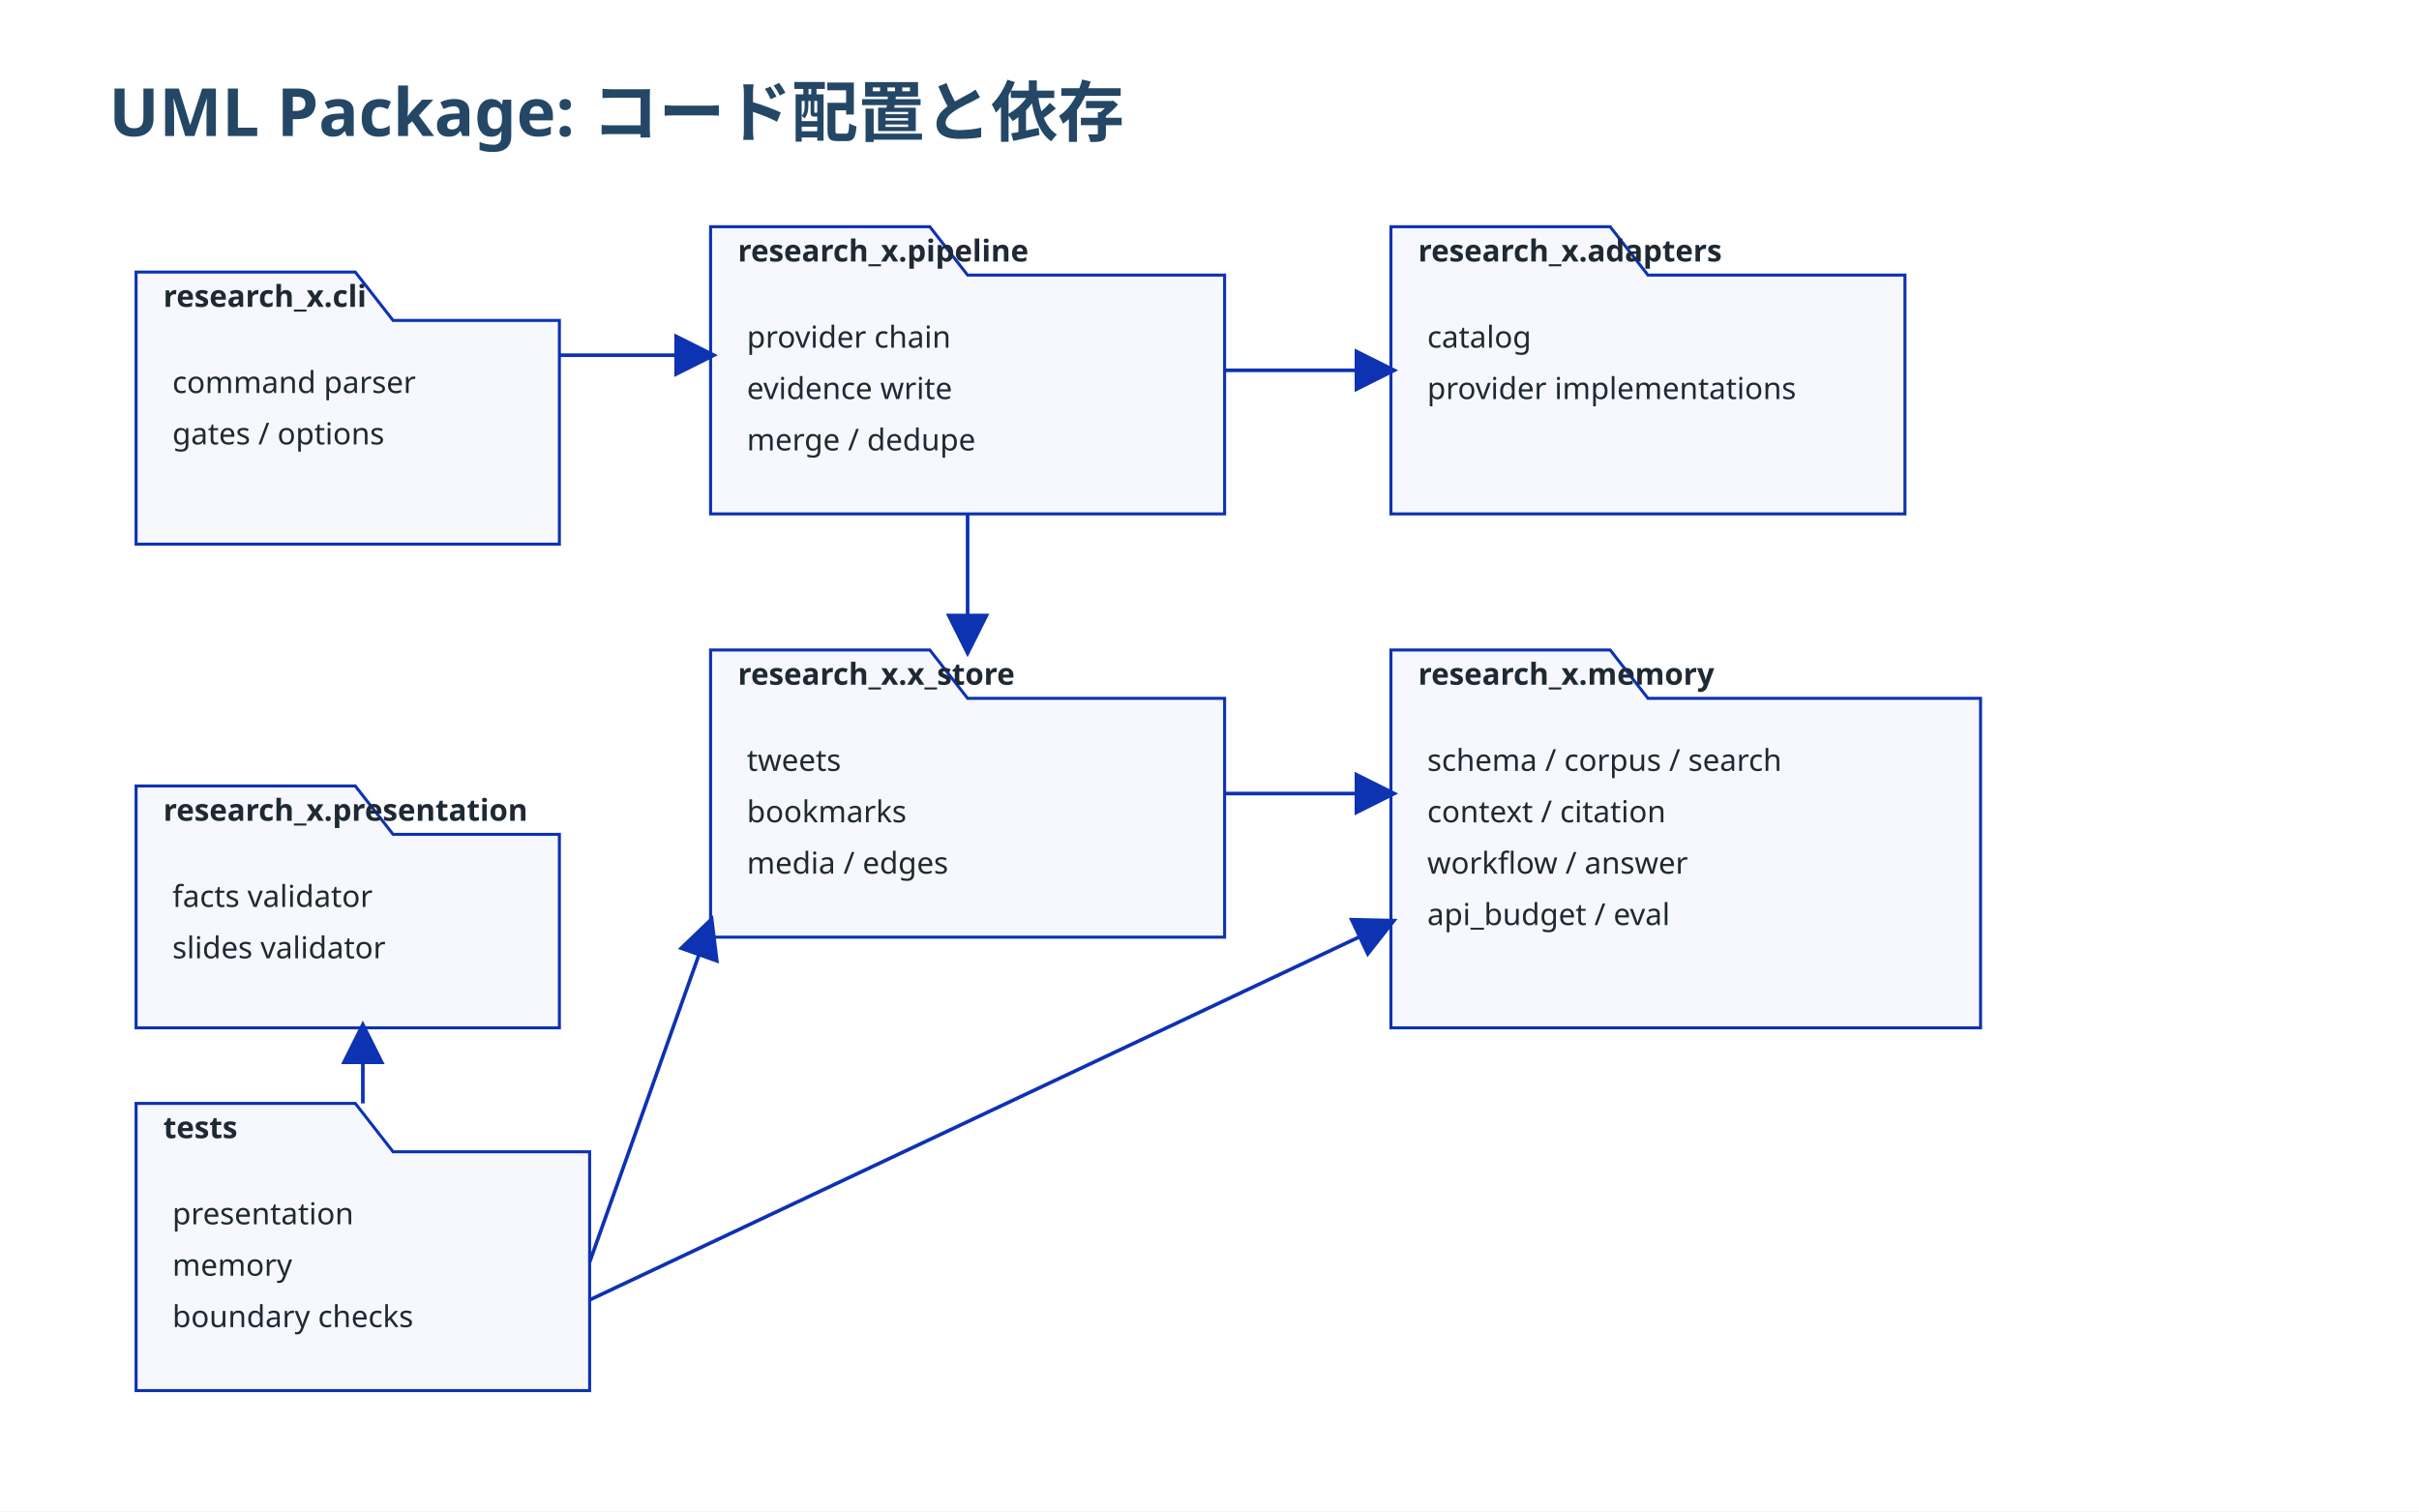
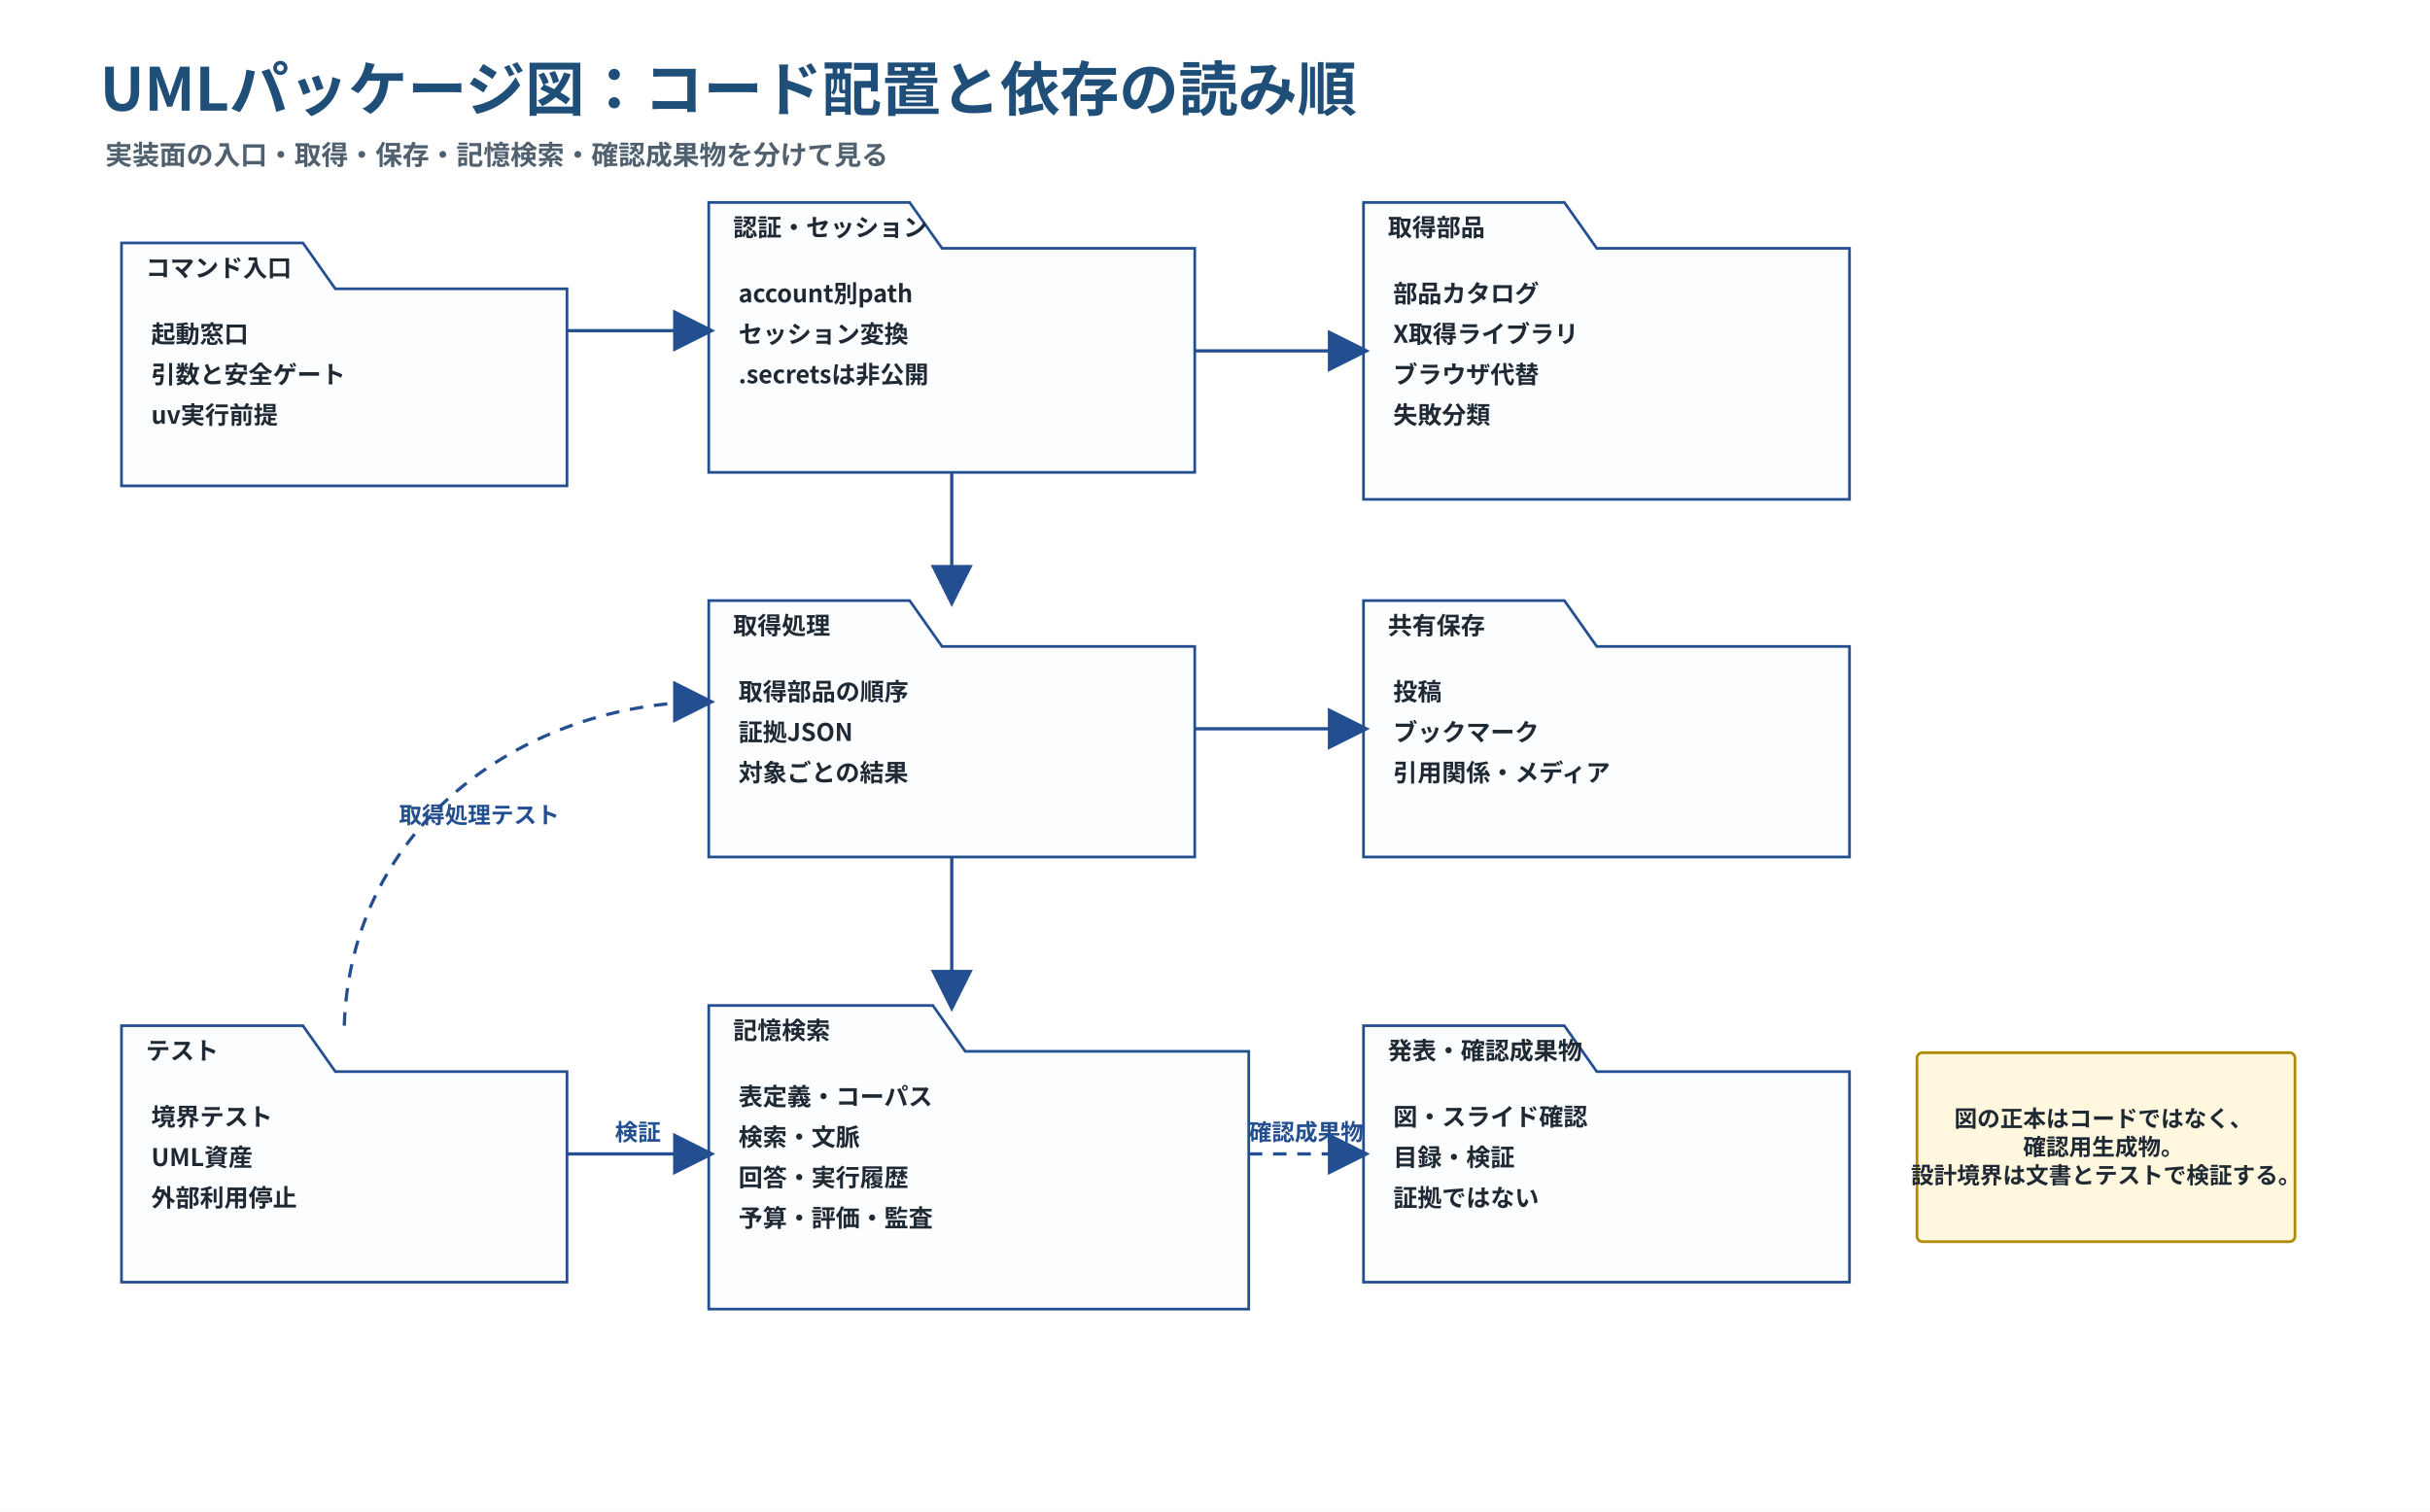
- <svg xmlns="http://www.w3.org/2000/svg" width="1600" height="1000" viewBox="0 0 1600 1000">
+ <svg xmlns="http://www.w3.org/2000/svg" width="1800" height="1120" viewBox="0 0 1800 1120">
  <defs>
-     <marker id="arrow" markerWidth="12" markerHeight="12" refX="10" refY="6" orient="auto">
-       <path d="M0,0 L12,6 L0,12 Z" fill="#0d32b2" />
+     <marker id="arrow" markerWidth="13" markerHeight="13" refX="11" refY="6.5" orient="auto">
+       <path d="M0,0 L13,6.5 L0,13 Z" fill="#234e8f" />
    </marker>
    <marker id="openArrow" markerWidth="14" markerHeight="14" refX="12" refY="7" orient="auto">
-       <path d="M1,1 L13,7 L1,13" fill="none" stroke="#0d32b2" stroke-width="2" />
+       <path d="M1,1 L13,7 L1,13" fill="none" stroke="#234e8f" stroke-width="2" />
    </marker>
    <style>
-     text { font-family: "Yu Gothic", "Meiryo", "Aptos", "Segoe UI", sans-serif; }
+     text { font-family: "Yu Gothic", "Meiryo", "Noto Sans CJK JP", "Aptos", "Segoe UI", sans-serif; }
  </style>
  </defs>
  <rect width="100%" height="100%" fill="#ffffff" />
-   <text x="72" y="90" font-size="44" font-weight="700" text-anchor="start" fill="#244766">
-     <tspan x="72" dy="0">UML Package: コード配置と依存</tspan>
+   <text x="74" y="82" font-size="44" font-weight="800" text-anchor="start" fill="#1f4e79">
+     <tspan x="74" dy="0">UMLパッケージ図：コード配置と依存の読み順</tspan>
  </text>
-   <path d="M90 212 L90 360 L370 360 L370 212 L260 212 L235 180 L90 180 Z" fill="#f7f8fe" stroke="#0d32b2" stroke-width="2" />
-   <text x="108" y="203" font-size="20" font-weight="700" text-anchor="start" fill="#1f2933">
-     <tspan x="108" dy="0">research_x.cli</tspan>
+   <text x="78" y="122" font-size="20" font-weight="600" text-anchor="start" fill="#50606f">
+     <tspan x="78" dy="0">実装面の入口・取得・保存・記憶検索・確認成果物を分けて見る</tspan>
  </text>
-   <text x="114" y="260" font-size="20" font-weight="500" text-anchor="start" fill="#1f2933">
-     <tspan x="114" dy="0">command parser</tspan>
+   <path d="M90 214 L90 360 L420 360 L420 214 L248.4 214 L224.4 180 L90 180 Z" fill="#fbfdff" stroke="#234e8f" stroke-width="2" />
+   <text x="108" y="205" font-size="18" font-weight="800" text-anchor="start" fill="#1f2933">
+     <tspan x="108" dy="0">コマンド入口</tspan>
  </text>
-   <text x="114" y="294" font-size="20" font-weight="500" text-anchor="start" fill="#1f2933">
-     <tspan x="114" dy="0">gates / options</tspan>
+   <text x="112" y="254" font-size="18" font-weight="600" text-anchor="start" fill="#1f2933">
+     <tspan x="112" dy="0">起動窓口</tspan>
  </text>
-   <path d="M470 182 L470 340 L810 340 L810 182 L640 182 L615 150 L470 150 Z" fill="#f7f8fe" stroke="#0d32b2" stroke-width="2" />
-   <text x="488" y="173" font-size="20" font-weight="700" text-anchor="start" fill="#1f2933">
-     <tspan x="488" dy="0">research_x.pipeline</tspan>
+   <text x="112" y="284" font-size="18" font-weight="600" text-anchor="start" fill="#1f2933">
+     <tspan x="112" dy="0">引数と安全ゲート</tspan>
  </text>
-   <text x="494" y="230" font-size="20" font-weight="500" text-anchor="start" fill="#1f2933">
-     <tspan x="494" dy="0">provider chain</tspan>
+   <text x="112" y="314" font-size="18" font-weight="600" text-anchor="start" fill="#1f2933">
+     <tspan x="112" dy="0">uv実行前提</tspan>
  </text>
-   <text x="494" y="264" font-size="20" font-weight="500" text-anchor="start" fill="#1f2933">
-     <tspan x="494" dy="0">evidence write</tspan>
+   <path d="M525 184 L525 350 L885 350 L885 184 L697.8 184 L673.8 150 L525 150 Z" fill="#fbfdff" stroke="#234e8f" stroke-width="2" />
+   <text x="543" y="175" font-size="18" font-weight="800" text-anchor="start" fill="#1f2933">
+     <tspan x="543" dy="0">認証・セッション</tspan>
  </text>
-   <text x="494" y="298" font-size="20" font-weight="500" text-anchor="start" fill="#1f2933">
-     <tspan x="494" dy="0">merge / dedupe</tspan>
+   <text x="547" y="224" font-size="18" font-weight="600" text-anchor="start" fill="#1f2933">
+     <tspan x="547" dy="0">account別path</tspan>
  </text>
-   <path d="M920 182 L920 340 L1260 340 L1260 182 L1090 182 L1065 150 L920 150 Z" fill="#f7f8fe" stroke="#0d32b2" stroke-width="2" />
-   <text x="938" y="173" font-size="20" font-weight="700" text-anchor="start" fill="#1f2933">
-     <tspan x="938" dy="0">research_x.adapters</tspan>
+   <text x="547" y="254" font-size="18" font-weight="600" text-anchor="start" fill="#1f2933">
+     <tspan x="547" dy="0">セッション変換</tspan>
  </text>
-   <text x="944" y="230" font-size="20" font-weight="500" text-anchor="start" fill="#1f2933">
-     <tspan x="944" dy="0">catalog</tspan>
+   <text x="547" y="284" font-size="18" font-weight="600" text-anchor="start" fill="#1f2933">
+     <tspan x="547" dy="0">.secretsは非公開</tspan>
  </text>
-   <text x="944" y="264" font-size="20" font-weight="500" text-anchor="start" fill="#1f2933">
-     <tspan x="944" dy="0">provider implementations</tspan>
+   <path d="M1010 184 L1010 370 L1370 370 L1370 184 L1182.8 184 L1158.8 150 L1010 150 Z" fill="#fbfdff" stroke="#234e8f" stroke-width="2" />
+   <text x="1028" y="175" font-size="18" font-weight="800" text-anchor="start" fill="#1f2933">
+     <tspan x="1028" dy="0">取得部品</tspan>
  </text>
-   <path d="M470 462 L470 620 L810 620 L810 462 L640 462 L615 430 L470 430 Z" fill="#f7f8fe" stroke="#0d32b2" stroke-width="2" />
-   <text x="488" y="453" font-size="20" font-weight="700" text-anchor="start" fill="#1f2933">
-     <tspan x="488" dy="0">research_x.x_store</tspan>
+   <text x="1032" y="224" font-size="18" font-weight="600" text-anchor="start" fill="#1f2933">
+     <tspan x="1032" dy="0">部品カタログ</tspan>
  </text>
-   <text x="494" y="510" font-size="20" font-weight="500" text-anchor="start" fill="#1f2933">
-     <tspan x="494" dy="0">tweets</tspan>
+   <text x="1032" y="254" font-size="18" font-weight="600" text-anchor="start" fill="#1f2933">
+     <tspan x="1032" dy="0">X取得ライブラリ</tspan>
  </text>
-   <text x="494" y="544" font-size="20" font-weight="500" text-anchor="start" fill="#1f2933">
-     <tspan x="494" dy="0">bookmarks</tspan>
+   <text x="1032" y="284" font-size="18" font-weight="600" text-anchor="start" fill="#1f2933">
+     <tspan x="1032" dy="0">ブラウザ代替</tspan>
  </text>
-   <text x="494" y="578" font-size="20" font-weight="500" text-anchor="start" fill="#1f2933">
-     <tspan x="494" dy="0">media / edges</tspan>
+   <text x="1032" y="314" font-size="18" font-weight="600" text-anchor="start" fill="#1f2933">
+     <tspan x="1032" dy="0">失敗分類</tspan>
  </text>
-   <path d="M920 462 L920 680 L1310 680 L1310 462 L1090 462 L1065 430 L920 430 Z" fill="#f7f8fe" stroke="#0d32b2" stroke-width="2" />
-   <text x="938" y="453" font-size="20" font-weight="700" text-anchor="start" fill="#1f2933">
-     <tspan x="938" dy="0">research_x.memory</tspan>
+   <path d="M525 479 L525 635 L885 635 L885 479 L697.8 479 L673.8 445 L525 445 Z" fill="#fbfdff" stroke="#234e8f" stroke-width="2" />
+   <text x="543" y="470" font-size="18" font-weight="800" text-anchor="start" fill="#1f2933">
+     <tspan x="543" dy="0">取得処理</tspan>
  </text>
-   <text x="944" y="510" font-size="20" font-weight="500" text-anchor="start" fill="#1f2933">
-     <tspan x="944" dy="0">schema / corpus / search</tspan>
+   <text x="547" y="519" font-size="18" font-weight="600" text-anchor="start" fill="#1f2933">
+     <tspan x="547" dy="0">取得部品の順序</tspan>
  </text>
-   <text x="944" y="544" font-size="20" font-weight="500" text-anchor="start" fill="#1f2933">
-     <tspan x="944" dy="0">context / citation</tspan>
+   <text x="547" y="549" font-size="18" font-weight="600" text-anchor="start" fill="#1f2933">
+     <tspan x="547" dy="0">証拠JSON</tspan>
  </text>
-   <text x="944" y="578" font-size="20" font-weight="500" text-anchor="start" fill="#1f2933">
-     <tspan x="944" dy="0">workflow / answer</tspan>
+   <text x="547" y="579" font-size="18" font-weight="600" text-anchor="start" fill="#1f2933">
+     <tspan x="547" dy="0">対象ごとの結果</tspan>
  </text>
-   <text x="944" y="612" font-size="20" font-weight="500" text-anchor="start" fill="#1f2933">
-     <tspan x="944" dy="0">api_budget / eval</tspan>
+   <path d="M1010 479 L1010 635 L1370 635 L1370 479 L1182.8 479 L1158.8 445 L1010 445 Z" fill="#fbfdff" stroke="#234e8f" stroke-width="2" />
+   <text x="1028" y="470" font-size="18" font-weight="800" text-anchor="start" fill="#1f2933">
+     <tspan x="1028" dy="0">共有保存</tspan>
  </text>
-   <path d="M90 552 L90 680 L370 680 L370 552 L260 552 L235 520 L90 520 Z" fill="#f7f8fe" stroke="#0d32b2" stroke-width="2" />
-   <text x="108" y="543" font-size="20" font-weight="700" text-anchor="start" fill="#1f2933">
-     <tspan x="108" dy="0">research_x.presentation</tspan>
+   <text x="1032" y="519" font-size="18" font-weight="600" text-anchor="start" fill="#1f2933">
+     <tspan x="1032" dy="0">投稿</tspan>
  </text>
-   <text x="114" y="600" font-size="20" font-weight="500" text-anchor="start" fill="#1f2933">
-     <tspan x="114" dy="0">facts validator</tspan>
+   <text x="1032" y="549" font-size="18" font-weight="600" text-anchor="start" fill="#1f2933">
+     <tspan x="1032" dy="0">ブックマーク</tspan>
  </text>
-   <text x="114" y="634" font-size="20" font-weight="500" text-anchor="start" fill="#1f2933">
-     <tspan x="114" dy="0">slides validator</tspan>
+   <text x="1032" y="579" font-size="18" font-weight="600" text-anchor="start" fill="#1f2933">
+     <tspan x="1032" dy="0">引用関係・メディア</tspan>
  </text>
-   <path d="M90 762 L90 920 L390 920 L390 762 L260 762 L235 730 L90 730 Z" fill="#f7f8fe" stroke="#0d32b2" stroke-width="2" />
-   <text x="108" y="753" font-size="20" font-weight="700" text-anchor="start" fill="#1f2933">
-     <tspan x="108" dy="0">tests</tspan>
+   <path d="M525 779 L525 970 L925 970 L925 779 L715 779 L691 745 L525 745 Z" fill="#fbfdff" stroke="#234e8f" stroke-width="2" />
+   <text x="543" y="770" font-size="18" font-weight="800" text-anchor="start" fill="#1f2933">
+     <tspan x="543" dy="0">記憶検索</tspan>
  </text>
-   <text x="114" y="810" font-size="20" font-weight="500" text-anchor="start" fill="#1f2933">
-     <tspan x="114" dy="0">presentation</tspan>
+   <text x="547" y="819" font-size="18" font-weight="600" text-anchor="start" fill="#1f2933">
+     <tspan x="547" dy="0">表定義・コーパス</tspan>
  </text>
-   <text x="114" y="844" font-size="20" font-weight="500" text-anchor="start" fill="#1f2933">
-     <tspan x="114" dy="0">memory</tspan>
+   <text x="547" y="849" font-size="18" font-weight="600" text-anchor="start" fill="#1f2933">
+     <tspan x="547" dy="0">検索・文脈</tspan>
  </text>
-   <text x="114" y="878" font-size="20" font-weight="500" text-anchor="start" fill="#1f2933">
-     <tspan x="114" dy="0">boundary checks</tspan>
+   <text x="547" y="879" font-size="18" font-weight="600" text-anchor="start" fill="#1f2933">
+     <tspan x="547" dy="0">回答・実行履歴</tspan>
  </text>
-   <line x1="370" y1="235" x2="470" y2="235" stroke="#0d32b2" stroke-width="2.4" marker-end="url(#arrow)" />
-   <line x1="810" y1="245" x2="920" y2="245" stroke="#0d32b2" stroke-width="2.4" marker-end="url(#arrow)" />
-   <line x1="640" y1="340" x2="640" y2="430" stroke="#0d32b2" stroke-width="2.4" marker-end="url(#arrow)" />
-   <line x1="810" y1="525" x2="920" y2="525" stroke="#0d32b2" stroke-width="2.4" marker-end="url(#arrow)" />
-   <line x1="240" y1="730" x2="240" y2="680" stroke="#0d32b2" stroke-width="2.4" marker-end="url(#arrow)" />
-   <line x1="390" y1="835" x2="470" y2="610" stroke="#0d32b2" stroke-width="2.4" marker-end="url(#arrow)" />
-   <line x1="390" y1="860" x2="920" y2="610" stroke="#0d32b2" stroke-width="2.4" marker-end="url(#arrow)" />
+   <text x="547" y="909" font-size="18" font-weight="600" text-anchor="start" fill="#1f2933">
+     <tspan x="547" dy="0">予算・評価・監査</tspan>
+   </text>
+   <path d="M1010 794 L1010 950 L1370 950 L1370 794 L1182.8 794 L1158.8 760 L1010 760 Z" fill="#fbfdff" stroke="#234e8f" stroke-width="2" />
+   <text x="1028" y="785" font-size="18" font-weight="800" text-anchor="start" fill="#1f2933">
+     <tspan x="1028" dy="0">発表・確認成果物</tspan>
+   </text>
+   <text x="1032" y="834" font-size="18" font-weight="600" text-anchor="start" fill="#1f2933">
+     <tspan x="1032" dy="0">図・スライド確認</tspan>
+   </text>
+   <text x="1032" y="864" font-size="18" font-weight="600" text-anchor="start" fill="#1f2933">
+     <tspan x="1032" dy="0">目録・検証</tspan>
+   </text>
+   <text x="1032" y="894" font-size="18" font-weight="600" text-anchor="start" fill="#1f2933">
+     <tspan x="1032" dy="0">証拠ではない</tspan>
+   </text>
+   <path d="M90 794 L90 950 L420 950 L420 794 L248.4 794 L224.4 760 L90 760 Z" fill="#fbfdff" stroke="#234e8f" stroke-width="2" />
+   <text x="108" y="785" font-size="18" font-weight="800" text-anchor="start" fill="#1f2933">
+     <tspan x="108" dy="0">テスト</tspan>
+   </text>
+   <text x="112" y="834" font-size="18" font-weight="600" text-anchor="start" fill="#1f2933">
+     <tspan x="112" dy="0">境界テスト</tspan>
+   </text>
+   <text x="112" y="864" font-size="18" font-weight="600" text-anchor="start" fill="#1f2933">
+     <tspan x="112" dy="0">UML資産</tspan>
+   </text>
+   <text x="112" y="894" font-size="18" font-weight="600" text-anchor="start" fill="#1f2933">
+     <tspan x="112" dy="0">外部利用停止</tspan>
+   </text>
+   <line x1="420" y1="245" x2="525" y2="245" stroke="#234e8f" stroke-width="2.4" marker-end="url(#arrow)" />
+   <line x1="885" y1="260" x2="1010" y2="260" stroke="#234e8f" stroke-width="2.4" marker-end="url(#arrow)" />
+   <line x1="705" y1="350" x2="705" y2="445" stroke="#234e8f" stroke-width="2.4" marker-end="url(#arrow)" />
+   <line x1="885" y1="540" x2="1010" y2="540" stroke="#234e8f" stroke-width="2.4" marker-end="url(#arrow)" />
+   <line x1="705" y1="635" x2="705" y2="745" stroke="#234e8f" stroke-width="2.4" marker-end="url(#arrow)" />
+   <line x1="925" y1="855" x2="1010" y2="855" stroke="#234e8f" stroke-width="2.4" stroke-dasharray="10 8" marker-end="url(#arrow)" />
+   <text x="967.5" y="845" font-size="17" font-weight="700" text-anchor="middle" fill="#234e8f">
+     <tspan x="967.5" dy="0">確認成果物</tspan>
+   </text>
+   <line x1="420" y1="855" x2="525" y2="855" stroke="#234e8f" stroke-width="2.4" marker-end="url(#arrow)" />
+   <text x="472.5" y="845" font-size="17" font-weight="700" text-anchor="middle" fill="#234e8f">
+     <tspan x="472.5" dy="0">検証</tspan>
+   </text>
+   <path d="M255 760 C260 610 390 520 525 520" fill="none" stroke="#234e8f" stroke-width="2.4" stroke-dasharray="10 8" marker-end="url(#arrow)" />
+   <text x="355" y="610" font-size="17" font-weight="700" text-anchor="middle" fill="#234e8f">
+     <tspan x="355" dy="0">取得処理テスト</tspan>
+   </text>
+   <rect x="1420" y="780" width="280" height="140" rx="4" fill="#fff8df" stroke="#b08900" stroke-width="2" />
+   <text x="1560" y="834.95" font-size="17" font-weight="650" text-anchor="middle" fill="#1f2933">
+     <tspan x="1560" dy="0">図の正本はコードではなく、</tspan>
+     <tspan x="1560" dy="21">確認用生成物。</tspan>
+     <tspan x="1560" dy="21">設計境界は文書とテストで検証する。</tspan>
+   </text>
</svg>
